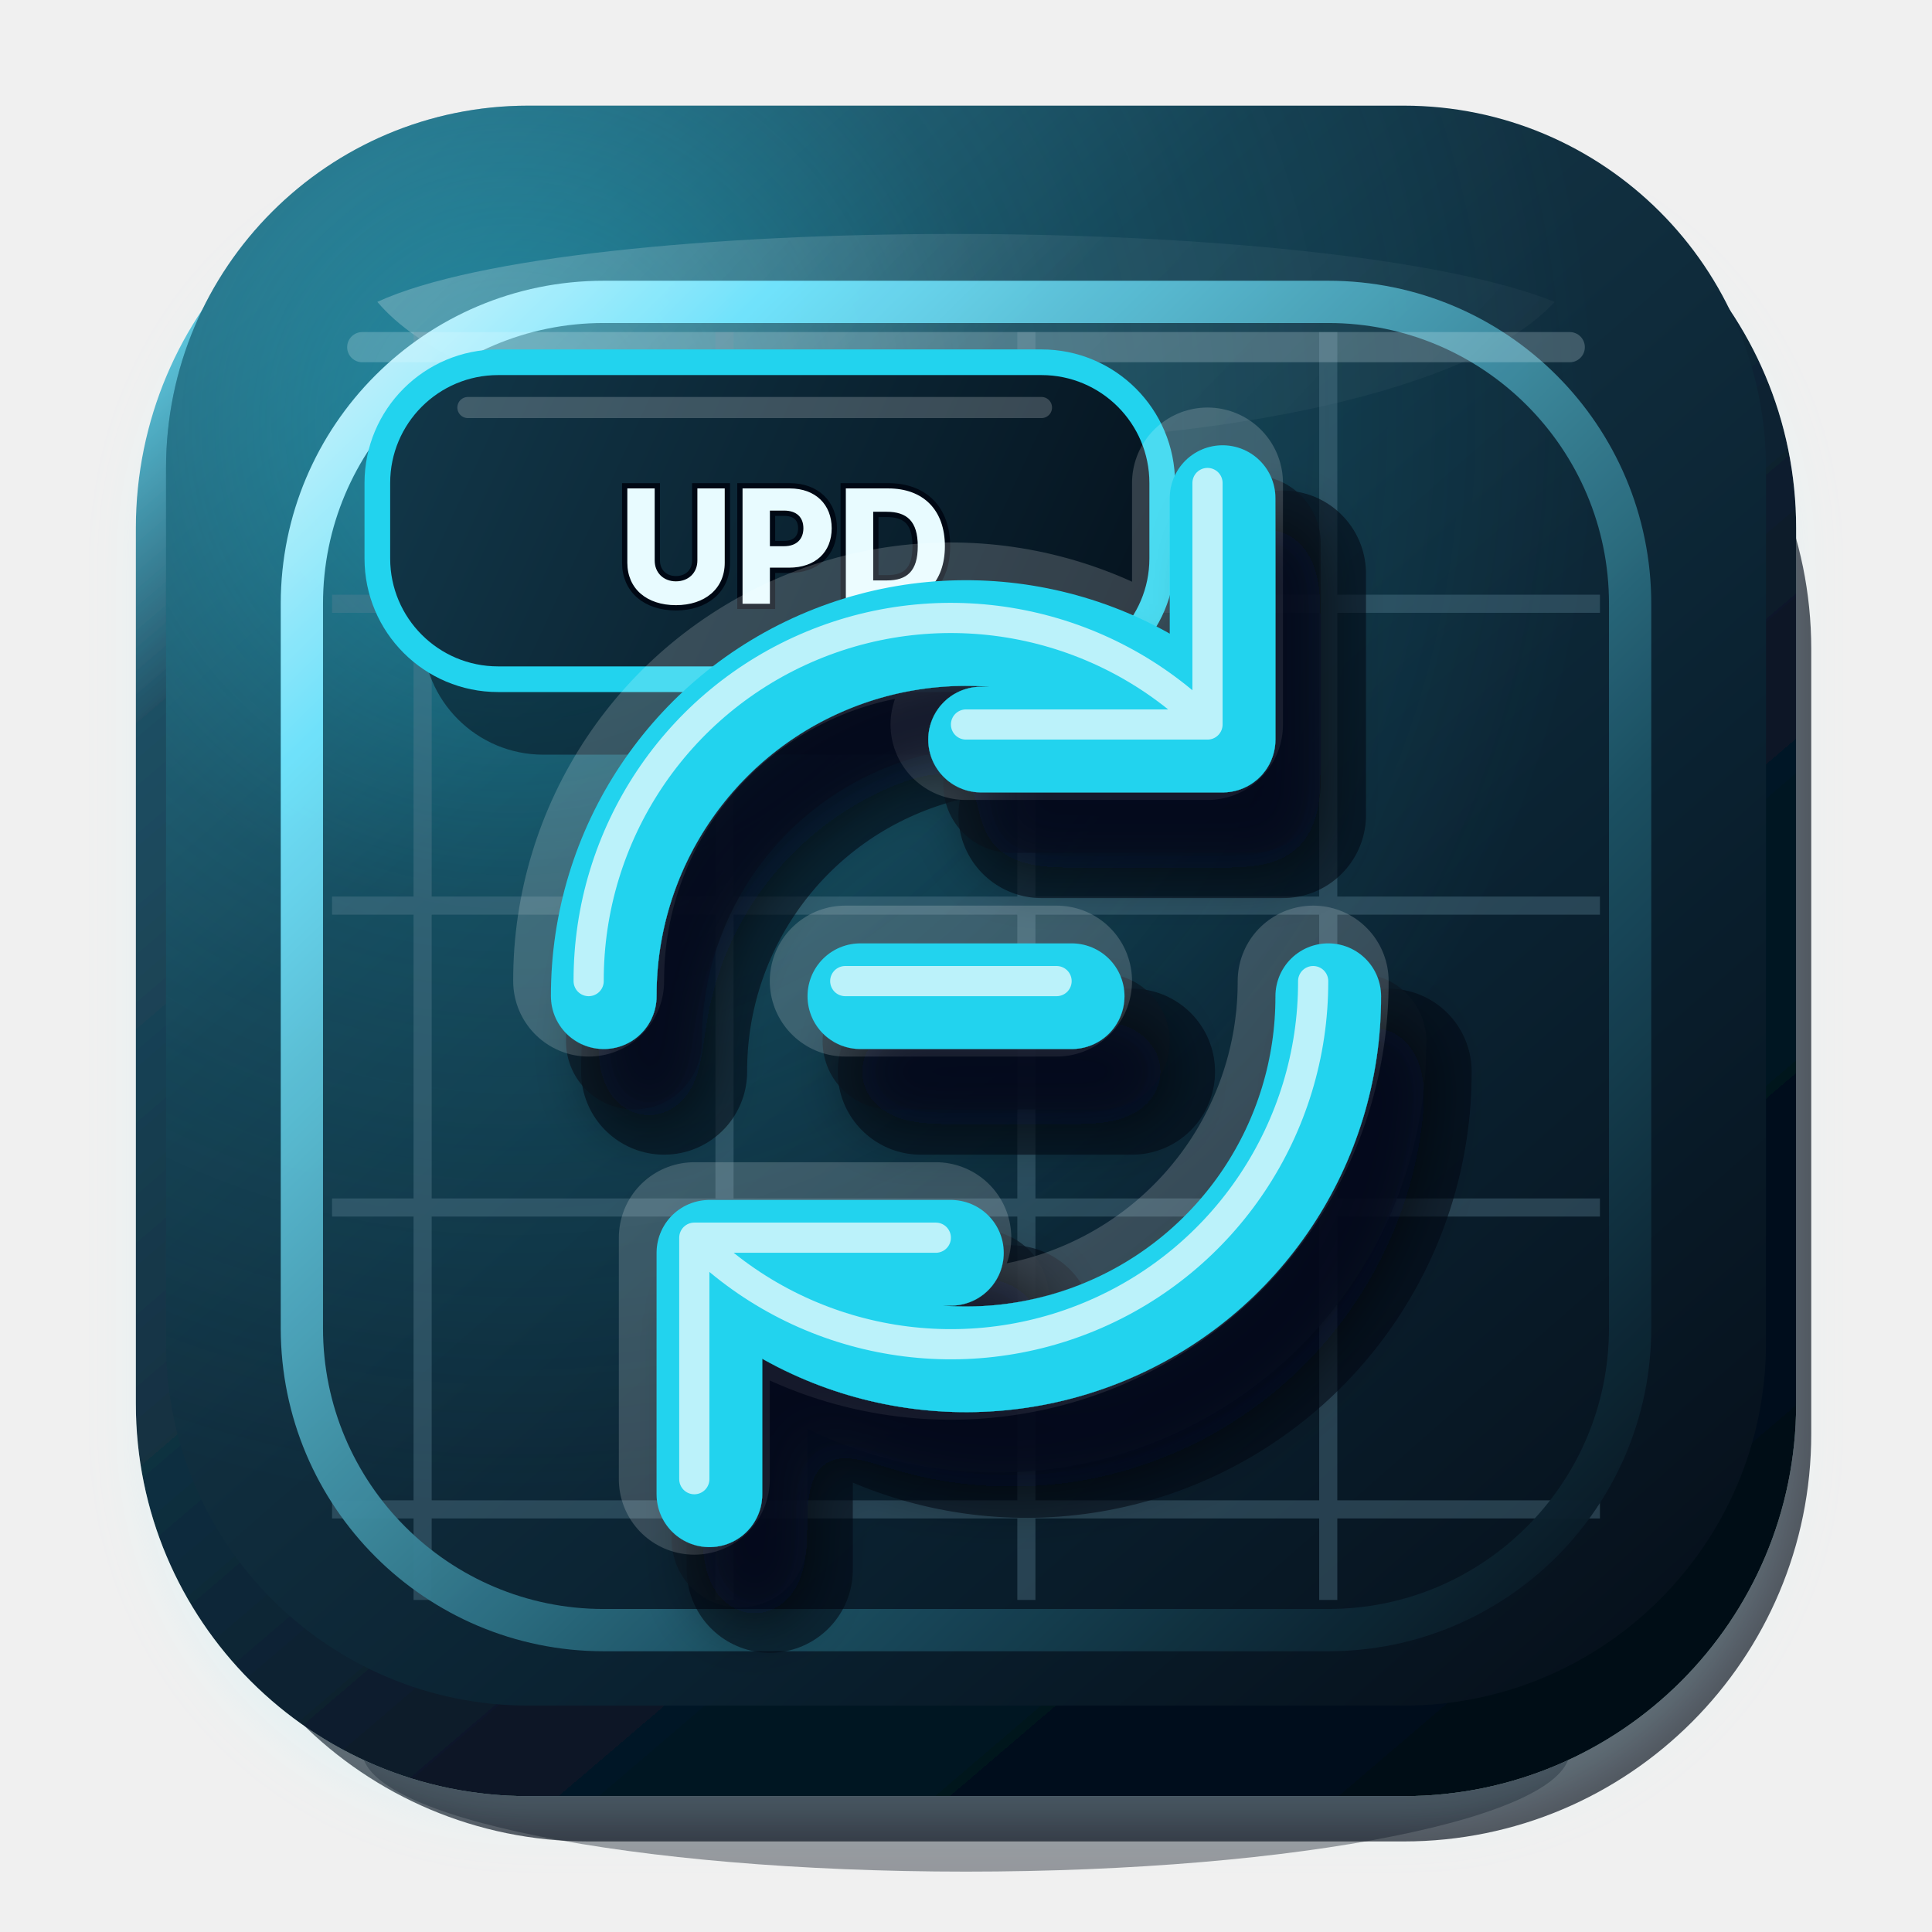
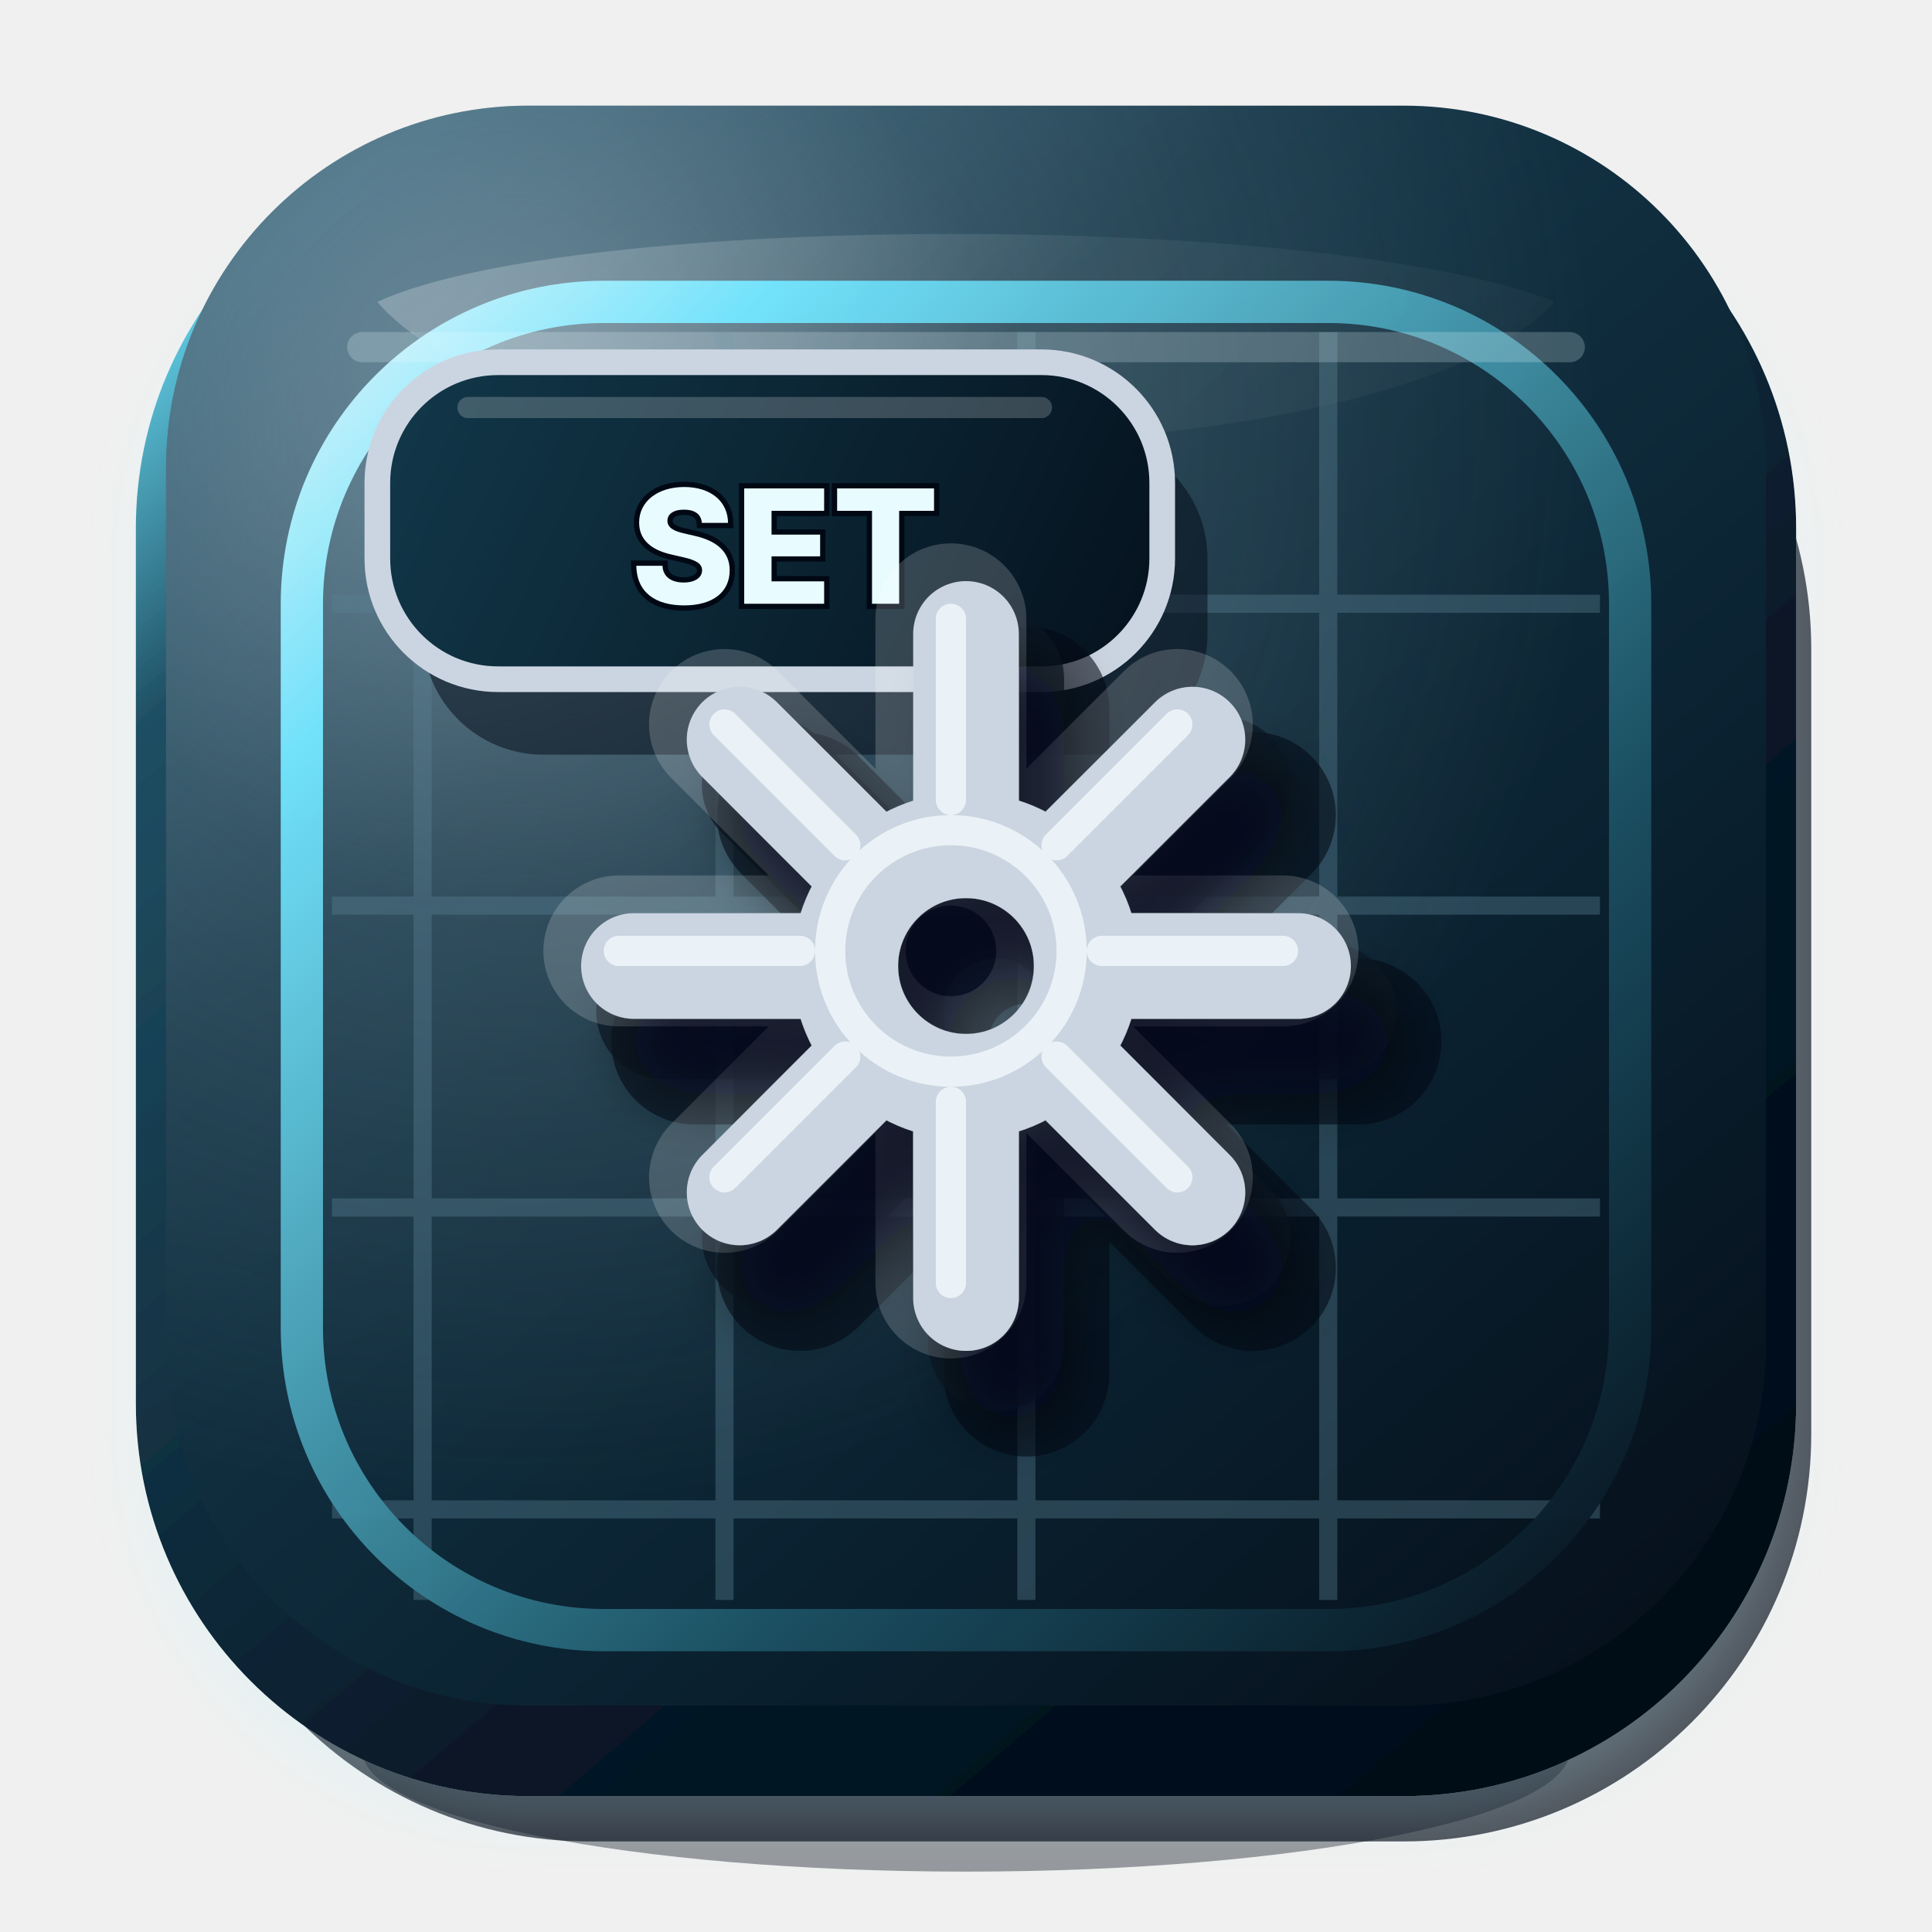
<svg xmlns="http://www.w3.org/2000/svg" width="128" height="128" viewBox="0 0 128 128">
  <defs>
    <linearGradient id="edge" x1="18" y1="10" x2="112" y2="120" gradientUnits="userSpaceOnUse">
      <stop offset="0" stop-color="#6ee7ff" />
      <stop offset="0.16" stop-color="#1f4f63" />
      <stop offset="0.62" stop-color="#071827" />
      <stop offset="1" stop-color="#020814" />
    </linearGradient>
    <linearGradient id="face" x1="22" y1="13" x2="108" y2="111" gradientUnits="userSpaceOnUse">
      <stop offset="0" stop-color="#2b5b6f" />
      <stop offset="0.28" stop-color="#143647" />
      <stop offset="0.68" stop-color="#0a2130" />
      <stop offset="1" stop-color="#06101b" />
    </linearGradient>
    <linearGradient id="badge" x1="26" y1="24" x2="78" y2="48" gradientUnits="userSpaceOnUse">
      <stop offset="0" stop-color="#12384a" />
      <stop offset="1" stop-color="#04101b" />
    </linearGradient>
    <linearGradient id="rim" x1="20" y1="18" x2="108" y2="108" gradientUnits="userSpaceOnUse">
      <stop offset="0" stop-color="#e8fbff" />
      <stop offset="0.18" stop-color="#72e6ff" />
      <stop offset="0.68" stop-color="#1c5264" />
      <stop offset="1" stop-color="#06111d" />
    </linearGradient>
    <radialGradient id="glow" cx="34" cy="28" r="72" gradientUnits="userSpaceOnUse">
-       <stop offset="0" stop-color="#22d3ee" stop-opacity="0.46" />
-       <stop offset="0.45" stop-color="#22d3ee" stop-opacity="0.16" />
-       <stop offset="1" stop-color="#22d3ee" stop-opacity="0" />
+       <stop offset="0" stop-color="#cbd5e1" stop-opacity="0.46" />
+       <stop offset="0.45" stop-color="#cbd5e1" stop-opacity="0.16" />
+       <stop offset="1" stop-color="#cbd5e1" stop-opacity="0" />
    </radialGradient>
    <linearGradient id="shine" x1="24" y1="16" x2="86" y2="74" gradientUnits="userSpaceOnUse">
      <stop offset="0" stop-color="#ffffff" stop-opacity="0.36" />
      <stop offset="0.42" stop-color="#ffffff" stop-opacity="0.08" />
      <stop offset="1" stop-color="#ffffff" stop-opacity="0" />
    </linearGradient>
    <filter id="plateShadow" x="-28%" y="-26%" width="156%" height="166%">
      <feDropShadow dx="0" dy="15" stdDeviation="9" flood-color="#000814" flood-opacity="0.48" />
      <feDropShadow dx="0" dy="2" stdDeviation="1.5" flood-color="#b7f5ff" flood-opacity="0.18" />
    </filter>
    <filter id="glyphLift" x="-28%" y="-28%" width="156%" height="156%">
      <feDropShadow dx="3" dy="5" stdDeviation="2" flood-color="#000814" flood-opacity="0.62" />
    </filter>
  </defs>
  <ellipse cx="64" cy="116" rx="40" ry="8" fill="#000814" opacity="0.38" />
  <rect x="12" y="16" width="108" height="106" rx="27" fill="#020814" opacity="0.68" />
  <rect x="9" y="9" width="110" height="110" rx="26" fill="url(#edge)" filter="url(#plateShadow)" />
  <rect x="11" y="7" width="106" height="106" rx="24" fill="url(#face)" />
  <rect x="11" y="7" width="106" height="106" rx="24" fill="url(#glow)" />
  <path d="M25 20c13-6 63-6 78 0c-11 12-67 13-78 0z" fill="url(#shine)" opacity="0.72" />
  <path d="M28 22v84M48 22v84M68 22v84M88 22v84M22 40h84M22 60h84M22 80h84M22 100h84" fill="none" stroke="#5a8294" stroke-width="1.2" opacity="0.38" />
  <rect x="20" y="20" width="88" height="88" rx="20" fill="none" stroke="url(#rim)" stroke-width="2.8" opacity="0.96" />
  <path d="M24 23h80" fill="none" stroke="#e8fbff" stroke-width="2" stroke-linecap="round" opacity="0.22" />
  <rect x="28" y="29" width="52" height="21" rx="8" fill="#020814" opacity="0.5" />
-   <rect x="25" y="24" width="52" height="21" rx="8" fill="url(#badge)" stroke="#22d3ee" stroke-width="1.7" />
+   <rect x="25" y="24" width="52" height="21" rx="8" fill="url(#badge)" stroke="#cbd5e1" stroke-width="1.7" />
  <path d="M31 27h38" fill="none" stroke="#ffffff" stroke-width="1.4" stroke-linecap="round" opacity="0.2" />
-   <text x="52" y="40" text-anchor="middle" font-family="Cantarell, Inter, Arial, sans-serif" font-size="10.5" font-weight="800" fill="#e8fbff" stroke="#000814" stroke-width="0.7" paint-order="stroke">UPD</text>
-   <path d="M40 66a24 24 0 0 1 41-17M81 49h-16M81 49v-16M88 66a24 24 0 0 1-41 17M47 83h16M47 83v16M57 66h14" fill="none" stroke="#020814" stroke-width="11" stroke-linecap="round" stroke-linejoin="round" opacity="0.58" transform="translate(4 5)" />
-   <path d="M40 66a24 24 0 0 1 41-17M81 49h-16M81 49v-16M88 66a24 24 0 0 1-41 17M47 83h16M47 83v16M57 66h14" fill="none" stroke="#0b1724" stroke-width="9" stroke-linecap="round" stroke-linejoin="round" opacity="0.72" transform="translate(2 3)" />
-   <path d="M40 66a24 24 0 0 1 41-17M81 49h-16M81 49v-16M88 66a24 24 0 0 1-41 17M47 83h16M47 83v16M57 66h14" fill="none" stroke="#ffffff" stroke-width="10" stroke-linecap="round" stroke-linejoin="round" opacity="0.18" transform="translate(-1 -1)" />
-   <path d="M40 66a24 24 0 0 1 41-17M81 49h-16M81 49v-16M88 66a24 24 0 0 1-41 17M47 83h16M47 83v16M57 66h14" fill="none" stroke="#22d3ee" stroke-width="7" stroke-linecap="round" stroke-linejoin="round" filter="url(#glyphLift)" />
-   <path d="M40 66a24 24 0 0 1 41-17M81 49h-16M81 49v-16M88 66a24 24 0 0 1-41 17M47 83h16M47 83v16M57 66h14" fill="none" stroke="#f7fdff" stroke-width="2" stroke-linecap="round" stroke-linejoin="round" opacity="0.72" transform="translate(-1 -1)" />
+   <text x="52" y="40" text-anchor="middle" font-family="Cantarell, Inter, Arial, sans-serif" font-size="10.5" font-weight="800" fill="#e8fbff" stroke="#000814" stroke-width="0.7" paint-order="stroke">SET</text>
+   <path d="M64 42v12M64 74v12M42 64h12M74 64h12M49 49l8 8M71 71l8 8M79 49l-8 8M57 71l-8 8M56 64a8 8 0 1 0 16 0a8 8 0 0 0-16 0" fill="none" stroke="#020814" stroke-width="11" stroke-linecap="round" stroke-linejoin="round" opacity="0.58" transform="translate(4 5)" />
+   <path d="M64 42v12M64 74v12M42 64h12M74 64h12M49 49l8 8M71 71l8 8M79 49l-8 8M57 71l-8 8M56 64a8 8 0 1 0 16 0a8 8 0 0 0-16 0" fill="none" stroke="#0b1724" stroke-width="9" stroke-linecap="round" stroke-linejoin="round" opacity="0.72" transform="translate(2 3)" />
+   <path d="M64 42v12M64 74v12M42 64h12M74 64h12M49 49l8 8M71 71l8 8M79 49l-8 8M57 71l-8 8M56 64a8 8 0 1 0 16 0a8 8 0 0 0-16 0" fill="none" stroke="#ffffff" stroke-width="10" stroke-linecap="round" stroke-linejoin="round" opacity="0.18" transform="translate(-1 -1)" />
+   <path d="M64 42v12M64 74v12M42 64h12M74 64h12M49 49l8 8M71 71l8 8M79 49l-8 8M57 71l-8 8M56 64a8 8 0 1 0 16 0a8 8 0 0 0-16 0" fill="none" stroke="#cbd5e1" stroke-width="7" stroke-linecap="round" stroke-linejoin="round" filter="url(#glyphLift)" />
+   <path d="M64 42v12M64 74v12M42 64h12M74 64h12M49 49l8 8M71 71l8 8M79 49l-8 8M57 71l-8 8M56 64a8 8 0 1 0 16 0a8 8 0 0 0-16 0" fill="none" stroke="#f7fdff" stroke-width="2" stroke-linecap="round" stroke-linejoin="round" opacity="0.72" transform="translate(-1 -1)" />
</svg>
